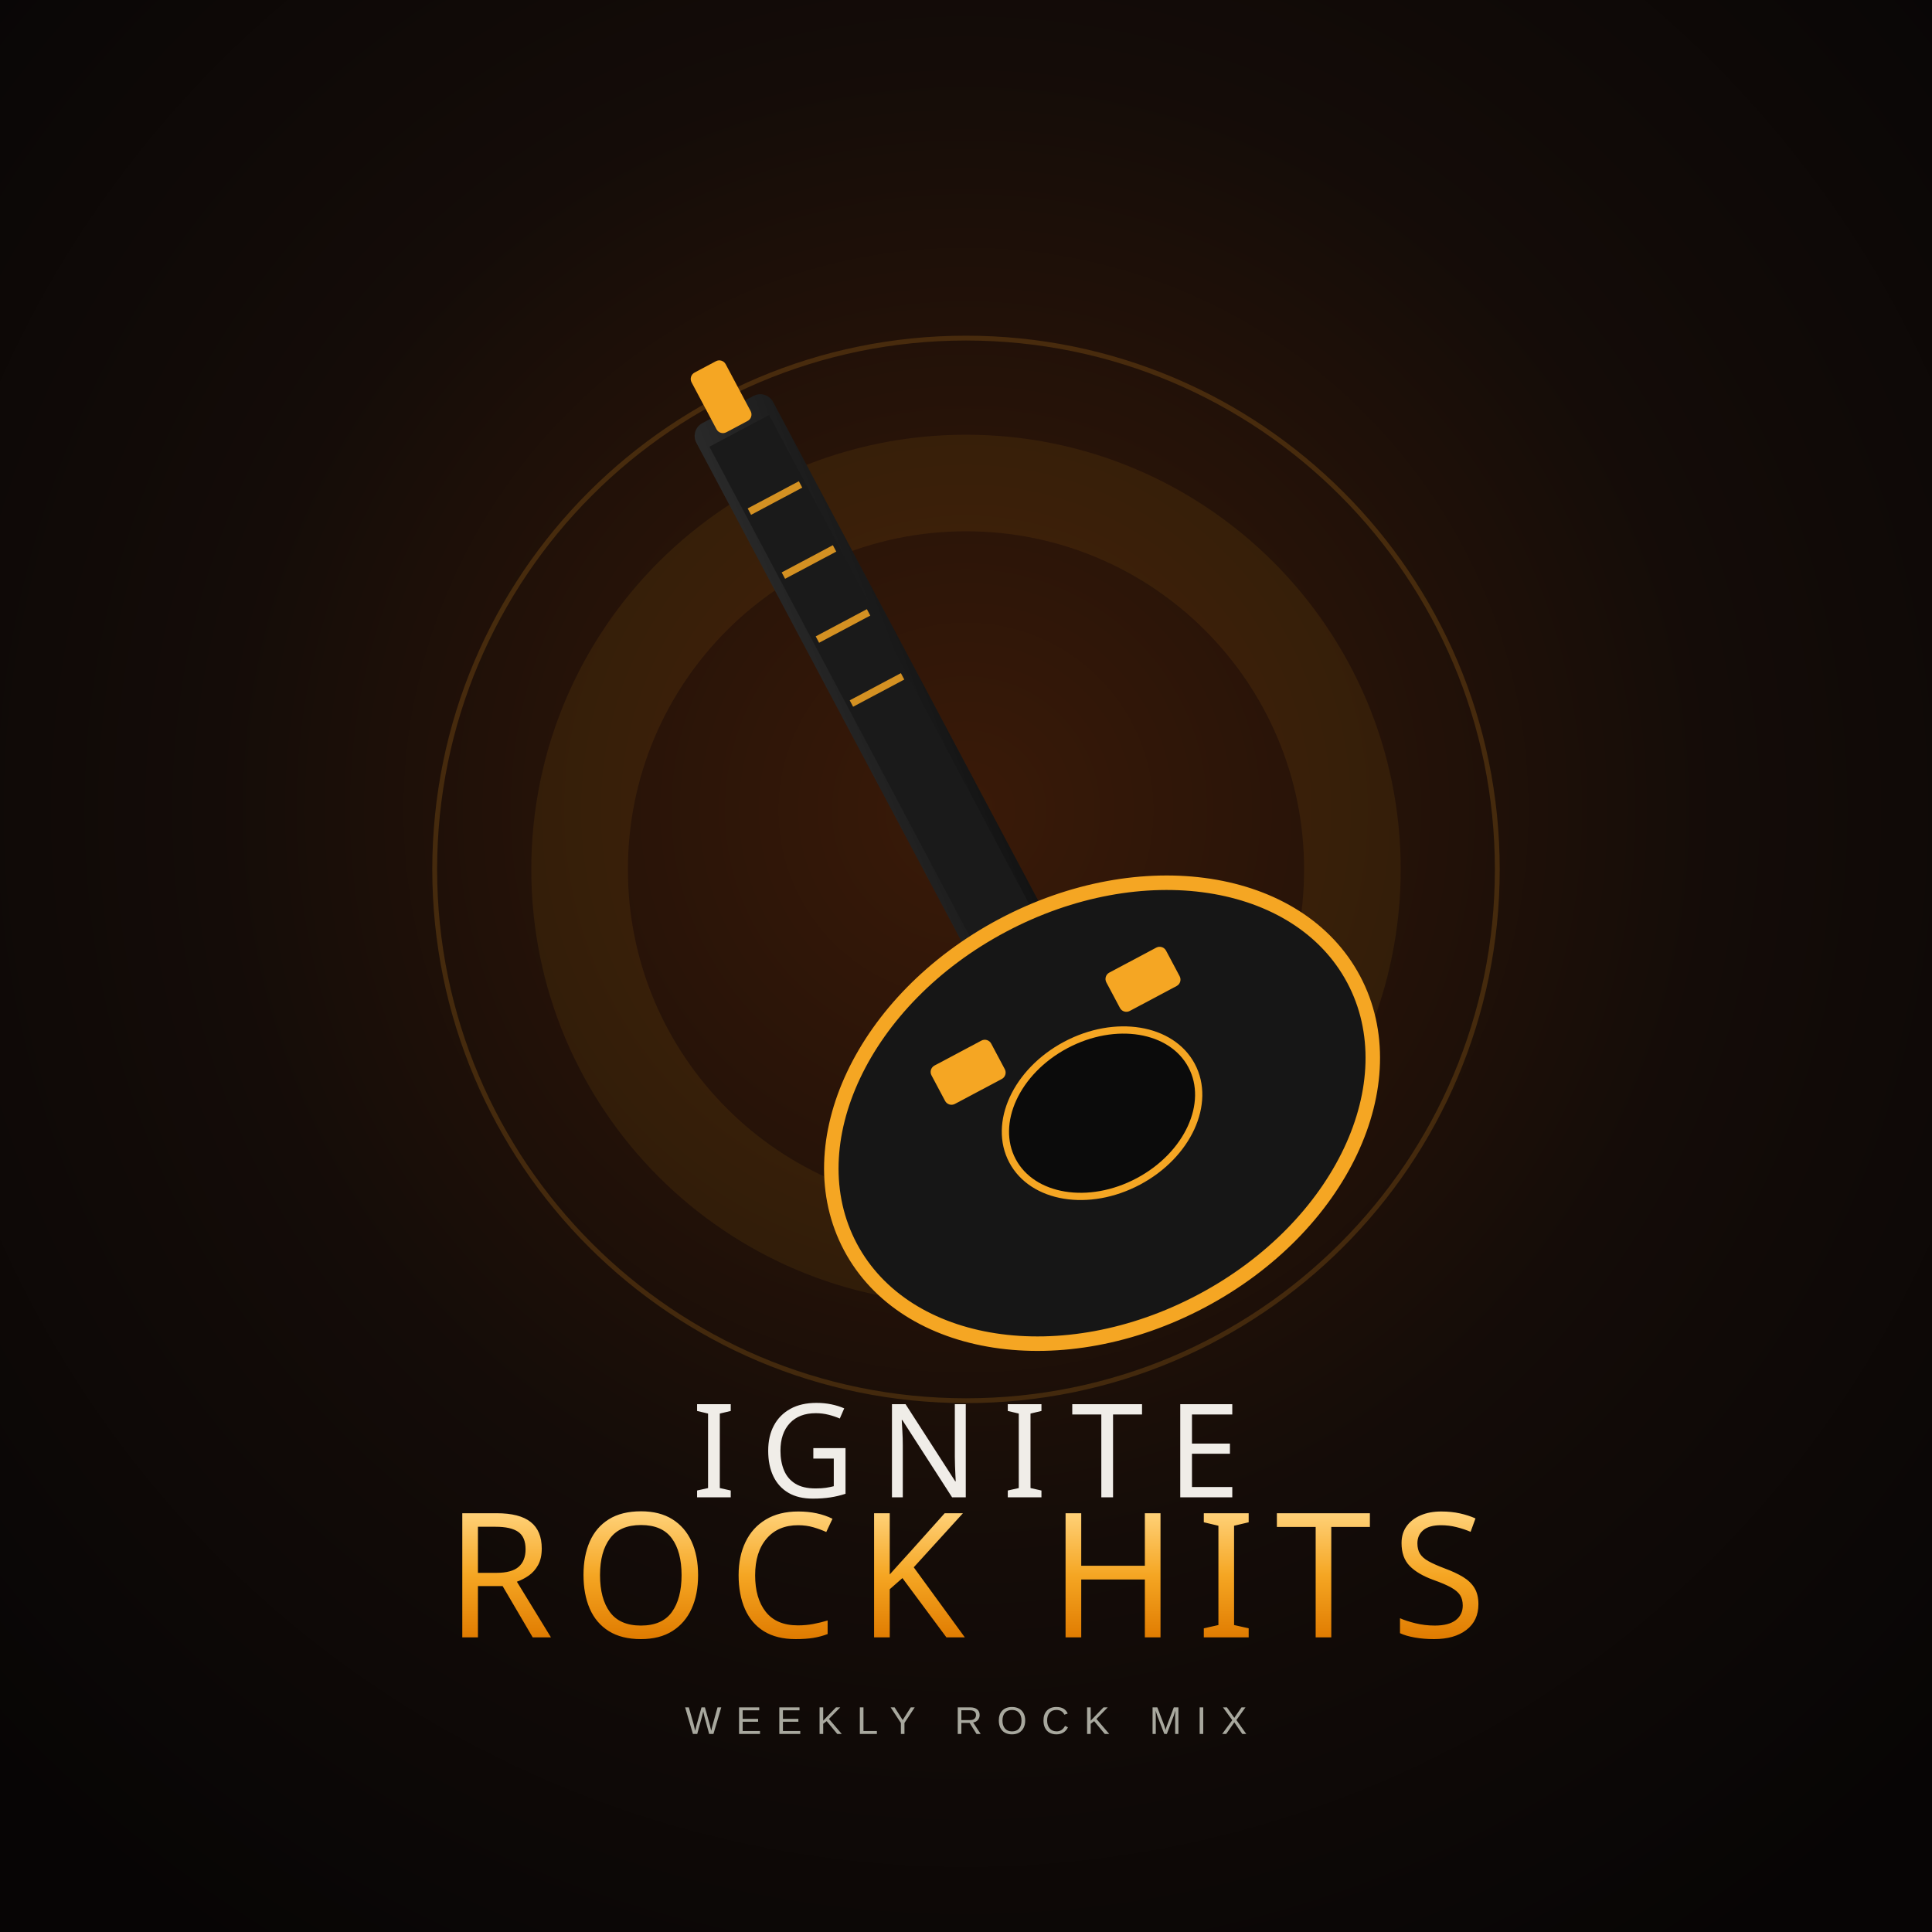
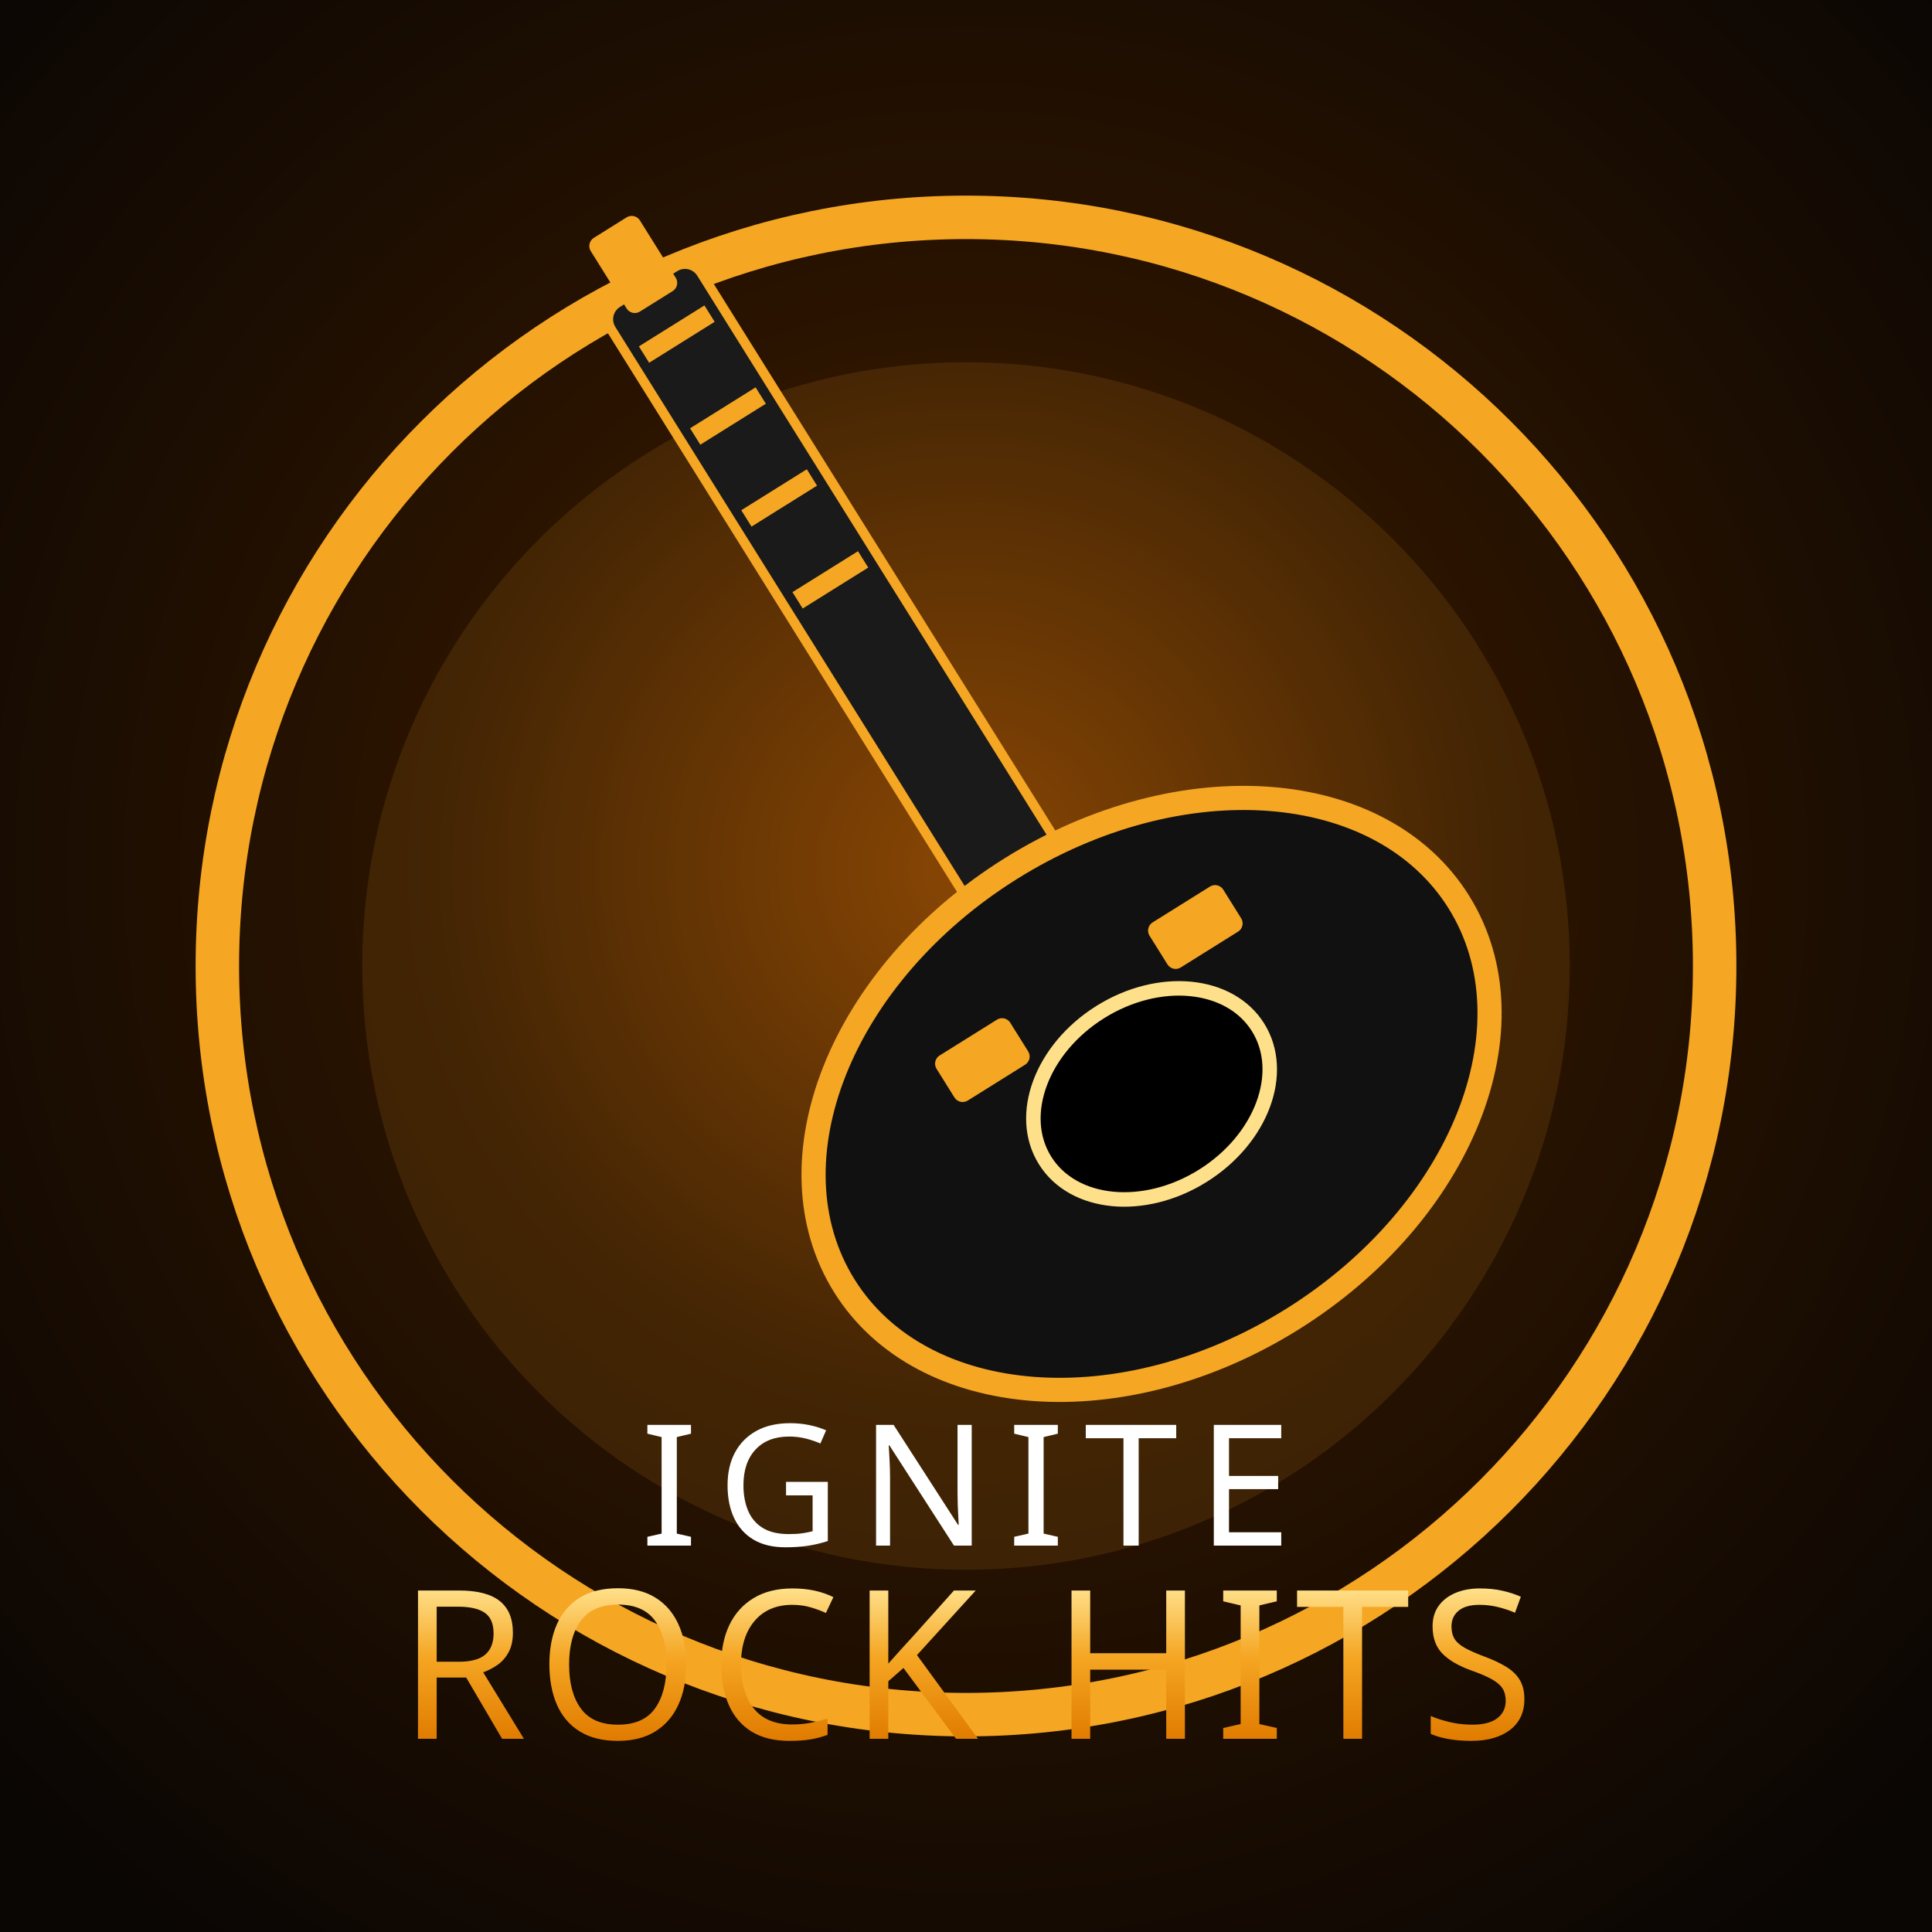
<svg xmlns="http://www.w3.org/2000/svg" viewBox="0 0 800 800" role="img" aria-label="IGNITE ROCK HITS">
  <defs>
-     <radialGradient id="bg" cx="50%" cy="42%" r="70%">
-       <stop offset="0%" stop-color="#3a1a08" />
-       <stop offset="55%" stop-color="#140c08" />
-       <stop offset="100%" stop-color="#070505" />
+     <radialGradient id="bg" cx="50%" cy="45%" r="68%">
+       <stop offset="0%" stop-color="#7a3a00" />
+       <stop offset="40%" stop-color="#2b1400" />
+       <stop offset="100%" stop-color="#0a0604" />
    </radialGradient>
    <linearGradient id="fire" x1="0" y1="1" x2="0" y2="0">
      <stop offset="0%" stop-color="#E07B00" />
-       <stop offset="50%" stop-color="#F5A623" />
-       <stop offset="100%" stop-color="#ffd27a" />
-     </linearGradient>
-     <linearGradient id="neck" x1="0" y1="0" x2="1" y2="1">
-       <stop offset="0%" stop-color="#2a2a2a" />
-       <stop offset="100%" stop-color="#111" />
+       <stop offset="55%" stop-color="#F5A623" />
+       <stop offset="100%" stop-color="#ffe08a" />
    </linearGradient>
  </defs>
  <rect width="800" height="800" fill="url(#bg)" />
-   <circle cx="400" cy="360" r="220" fill="none" stroke="#F5A623" stroke-opacity="0.18" stroke-width="2" />
-   <circle cx="400" cy="360" r="160" fill="none" stroke="#F5A623" stroke-opacity="0.08" stroke-width="40" />
-   <g transform="translate(400 355) rotate(-28)">
-     <rect x="-18" y="-210" width="36" height="280" rx="6" fill="url(#neck)" />
-     <rect x="-14" y="-200" width="28" height="250" fill="#1a1a1a" />
-     <g fill="#F5A623" opacity="0.85">
-       <rect x="-12" y="-170" width="24" height="3" />
-       <rect x="-12" y="-140" width="24" height="3" />
-       <rect x="-12" y="-110" width="24" height="3" />
-       <rect x="-12" y="-80" width="24" height="3" />
-     </g>
-     <ellipse cx="0" cy="120" rx="118" ry="88" fill="#161616" stroke="#F5A623" stroke-width="6" />
-     <ellipse cx="0" cy="120" rx="42" ry="32" fill="#0b0b0b" stroke="#F5A623" stroke-width="3" />
-     <rect x="-55" y="70" width="28" height="18" rx="3" fill="#F5A623" />
-     <rect x="27" y="70" width="28" height="18" rx="3" fill="#F5A623" />
-     <rect x="-8" y="-230" width="16" height="28" rx="3" fill="#F5A623" />
+   <circle cx="400" cy="400" r="310" fill="none" stroke="#F5A623" stroke-width="18" />
+   <circle cx="400" cy="400" r="250" fill="#F5A623" fill-opacity="0.12" />
+   <g transform="translate(400 330) rotate(-32)">
+     <rect x="-22" y="-250" width="44" height="300" rx="8" fill="#1a1a1a" stroke="#F5A623" stroke-width="4" />
+     <rect x="-16" y="-230" width="32" height="8" fill="#F5A623" />
+     <rect x="-16" y="-190" width="32" height="8" fill="#F5A623" />
+     <rect x="-16" y="-150" width="32" height="8" fill="#F5A623" />
+     <rect x="-16" y="-110" width="32" height="8" fill="#F5A623" />
+     <ellipse cx="0" cy="145" rx="150" ry="110" fill="#111" stroke="#F5A623" stroke-width="10" />
+     <ellipse cx="0" cy="145" rx="52" ry="40" fill="#000" stroke="#ffe08a" stroke-width="6" />
+     <rect x="-70" y="85" width="36" height="22" rx="4" fill="#F5A623" />
+     <rect x="34" y="85" width="36" height="22" rx="4" fill="#F5A623" />
+     <rect x="-12" y="-278" width="24" height="36" rx="4" fill="#F5A623" />
  </g>
-   <text x="400" y="620" text-anchor="middle" font-family="Impact, Arial Black, sans-serif" font-size="54" letter-spacing="10" fill="#F0EDE8">IGNITE</text>
-   <text x="400" y="678" text-anchor="middle" font-family="Impact, Arial Black, sans-serif" font-size="72" letter-spacing="8" fill="url(#fire)">ROCK HITS</text>
-   <text x="400" y="718" text-anchor="middle" font-family="Arial, sans-serif" font-size="16" letter-spacing="6" fill="#A8A89E">WEEKLY ROCK MIX</text>
+   <text x="400" y="640" text-anchor="middle" font-family="Impact, Arial Black, sans-serif" font-size="70" letter-spacing="8" fill="#fff">IGNITE</text>
+   <text x="400" y="720" text-anchor="middle" font-family="Impact, Arial Black, sans-serif" font-size="86" letter-spacing="4" fill="url(#fire)">ROCK HITS</text>
</svg>
